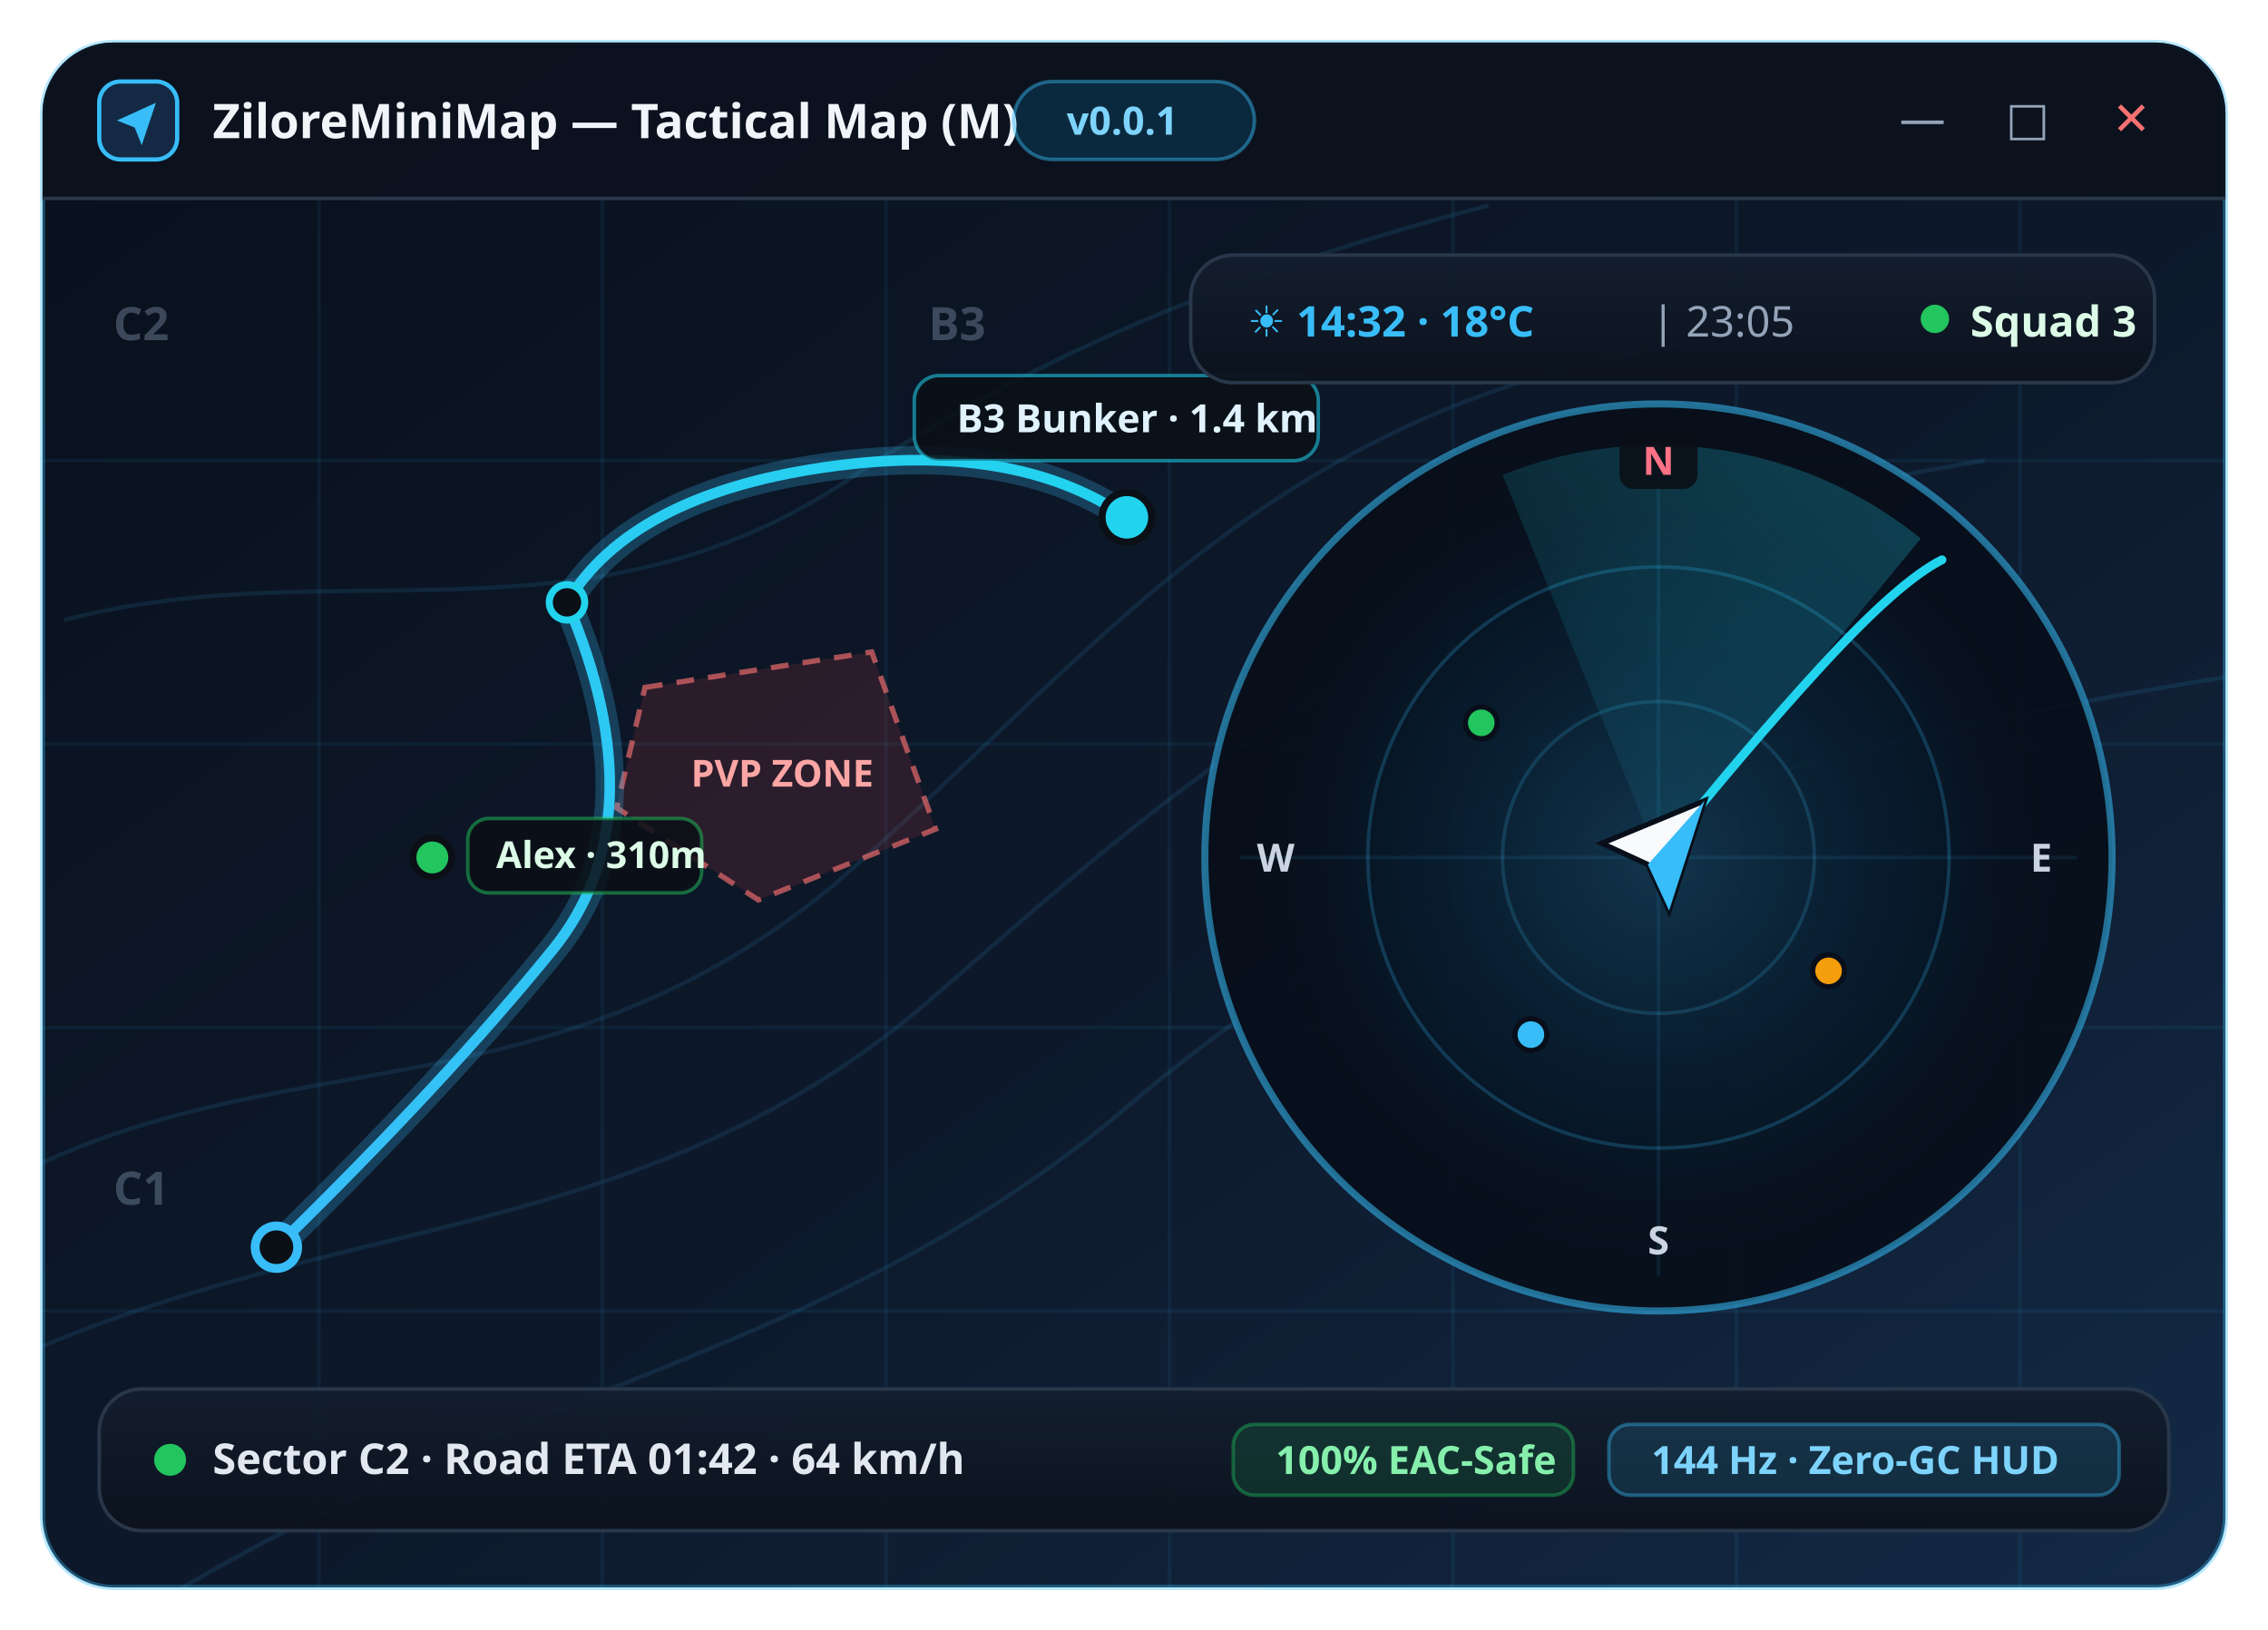
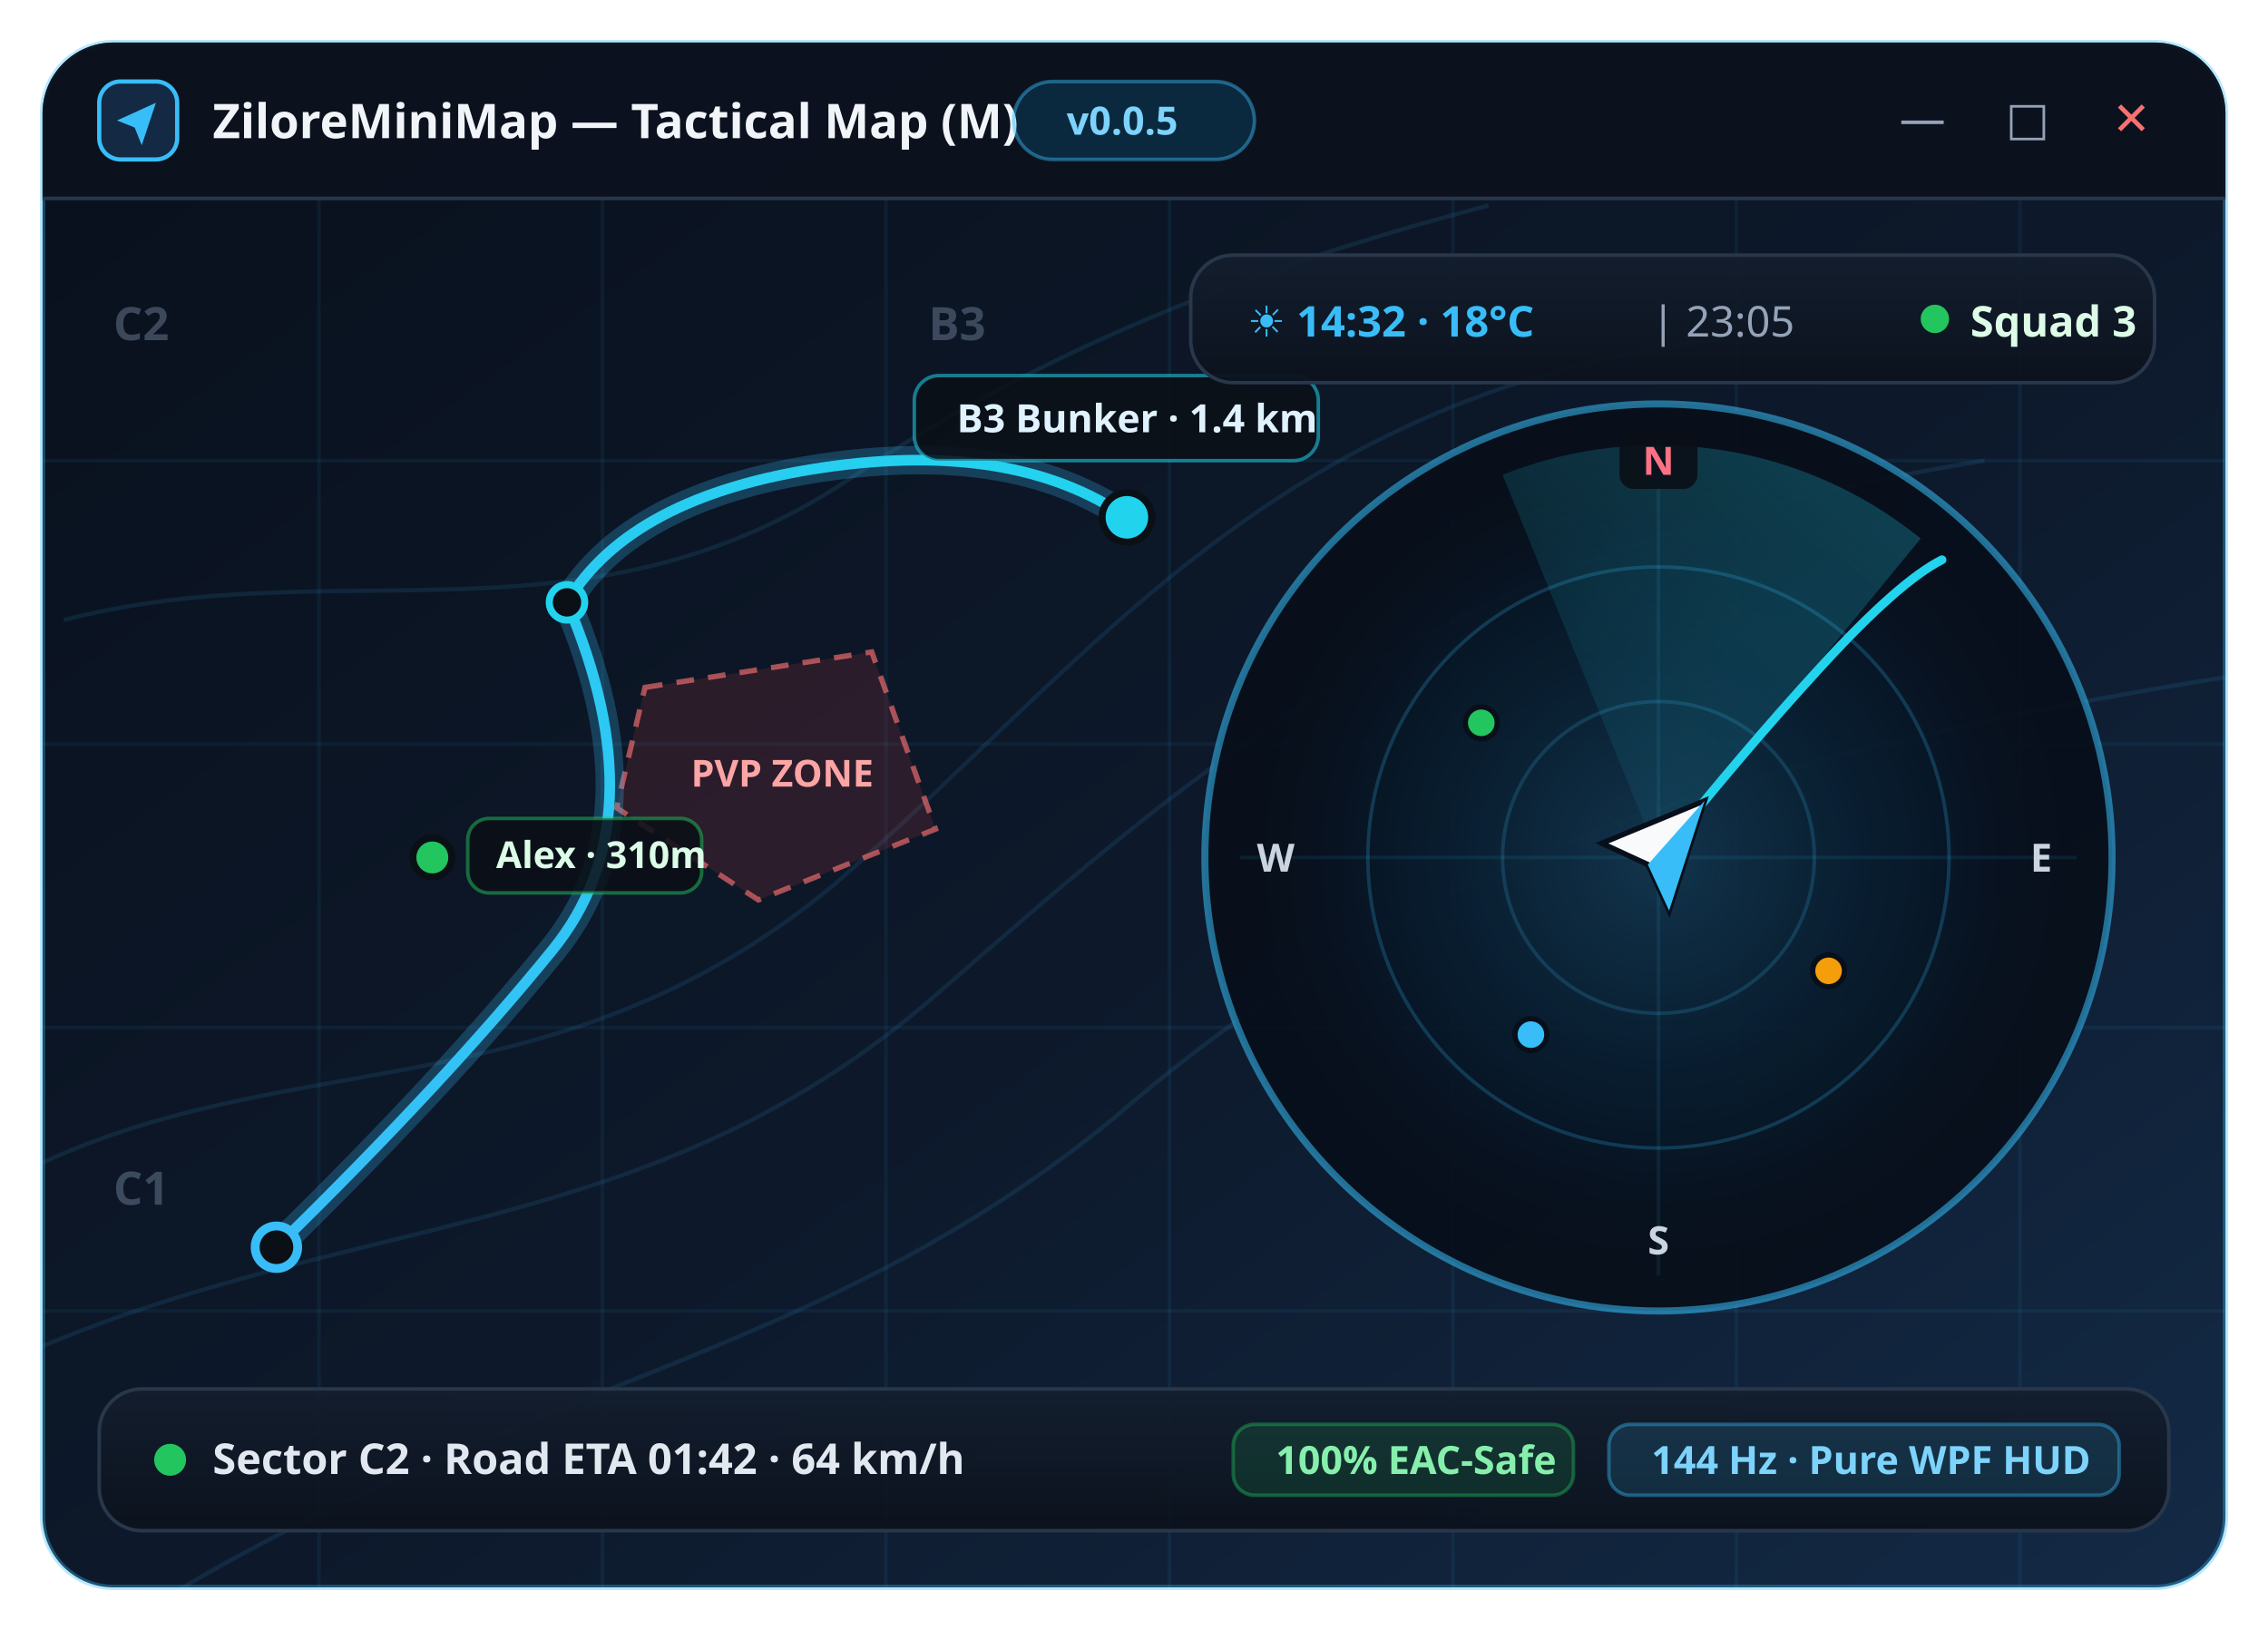
<svg xmlns="http://www.w3.org/2000/svg" viewBox="0 0 640 460" width="640" height="460" role="img" aria-label="ZiloreMiniMap Tactical HUD &amp; Map Interface Preview">
  <defs>
    <linearGradient id="bgGrad" x1="0%" y1="0%" x2="100%" y2="100%">
      <stop offset="0%" stop-color="#09101C" />
      <stop offset="55%" stop-color="#0D192B" />
      <stop offset="100%" stop-color="#132A46" />
    </linearGradient>
    <linearGradient id="cardGrad" x1="0%" y1="0%" x2="0%" y2="100%">
      <stop offset="0%" stop-color="#131E2E" stop-opacity="0.94" />
      <stop offset="100%" stop-color="#0B121D" stop-opacity="0.96" />
    </linearGradient>
    <radialGradient id="radarGlow" cx="50%" cy="50%" r="50%">
      <stop offset="0%" stop-color="#38BDF8" stop-opacity="0.22" />
      <stop offset="70%" stop-color="#0284C7" stop-opacity="0.06" />
      <stop offset="100%" stop-color="#09101C" stop-opacity="0" />
    </radialGradient>
    <linearGradient id="sweepGrad" x1="0%" y1="100%" x2="100%" y2="0%">
      <stop offset="0%" stop-color="#22D3EE" stop-opacity="0.02" />
      <stop offset="100%" stop-color="#22D3EE" stop-opacity="0.28" />
    </linearGradient>
    <linearGradient id="routeGrad" x1="0%" y1="100%" x2="100%" y2="0%">
      <stop offset="0%" stop-color="#38BDF8" />
      <stop offset="100%" stop-color="#22D3EE" />
    </linearGradient>
    <clipPath id="windowClip">
      <rect x="12" y="12" width="616" height="436" rx="20" />
    </clipPath>
    <clipPath id="radarClip">
      <circle cx="468" cy="242" r="118" />
    </clipPath>
  </defs>
  <rect x="12" y="12" width="616" height="436" rx="20" fill="url(#bgGrad)" stroke="#38BDF8" stroke-opacity="0.35" stroke-width="1.5" />
  <g clip-path="url(#windowClip)">
    <g stroke="#38BDF8" stroke-opacity="0.07" stroke-width="1">
      <line x1="90" y1="56" x2="90" y2="448" />
      <line x1="170" y1="56" x2="170" y2="448" />
      <line x1="250" y1="56" x2="250" y2="448" />
      <line x1="330" y1="56" x2="330" y2="448" />
      <line x1="410" y1="56" x2="410" y2="448" />
      <line x1="490" y1="56" x2="490" y2="448" />
      <line x1="570" y1="56" x2="570" y2="448" />
      <line x1="12" y1="130" x2="628" y2="130" />
      <line x1="12" y1="210" x2="628" y2="210" />
      <line x1="12" y1="290" x2="628" y2="290" />
      <line x1="12" y1="370" x2="628" y2="370" />
    </g>
    <g fill="none" stroke="#38BDF8" stroke-opacity="0.11" stroke-width="1.2">
      <path d="M -10 340 C 70 290, 150 320, 235 250 C 310 185, 360 110, 490 95" />
      <path d="M -10 390 C 90 340, 180 355, 265 280 C 340 215, 405 155, 560 130" />
      <path d="M 40 455 C 145 390, 230 385, 315 315 C 390 250, 475 215, 635 190" />
      <path d="M 18 175 C 95 155, 165 185, 240 135 C 295 98, 355 75, 420 58" />
    </g>
    <polygon points="182,194 246,184 264,234 214,254 174,228" fill="#EF4444" fill-opacity="0.14" stroke="#F87171" stroke-opacity="0.65" stroke-width="1.5" stroke-dasharray="5 4" />
-     <text x="195" y="222" fill="#FCA5A5" font-family="Segoe UI, system-ui, sans-serif" font-size="10.5" font-weight="600">PVP ZONE</text>
+     <text x="195" y="222" fill="#FCA5A5" font-family="Segoe UI Variable, Segoe UI, system-ui, sans-serif" font-size="10.5" font-weight="600">PVP ZONE</text>
    <path d="M 78 352 Q 126 305, 156 268 T 160 170 Q 178 140, 232 132 T 318 146" fill="none" stroke="#38BDF8" stroke-opacity="0.25" stroke-width="8" stroke-linecap="round" />
    <path d="M 78 352 Q 126 305, 156 268 T 160 170 Q 178 140, 232 132 T 318 146" fill="none" stroke="url(#routeGrad)" stroke-width="3" stroke-linecap="round" />
    <circle cx="78" cy="352" r="6" fill="#0B1017" stroke="#38BDF8" stroke-width="2.5" />
    <circle cx="160" cy="170" r="5" fill="#0B1017" stroke="#22D3EE" stroke-width="2" />
    <circle cx="318" cy="146" r="7" fill="#22D3EE" stroke="#0B1017" stroke-width="2" />
    <rect x="258" y="106" width="114" height="24" rx="7" fill="#0B1017" fill-opacity="0.88" stroke="#22D3EE" stroke-opacity="0.55" stroke-width="1" />
-     <text x="270" y="122" fill="#E0F2FE" font-family="Segoe UI, system-ui, sans-serif" font-size="11" font-weight="600">B3 Bunker · 1.4 km</text>
+     <text x="270" y="122" fill="#E0F2FE" font-family="Segoe UI Variable, Segoe UI, system-ui, sans-serif" font-size="11" font-weight="600">B3 Bunker · 1.4 km</text>
    <circle cx="122" cy="242" r="5.5" fill="#22C55E" stroke="#0B1017" stroke-width="2" />
    <rect x="132" y="231" width="66" height="21" rx="6" fill="#0B1017" fill-opacity="0.86" stroke="#22C55E" stroke-opacity="0.5" stroke-width="1" />
-     <text x="140" y="245" fill="#DCFCE7" font-family="Segoe UI, system-ui, sans-serif" font-size="10.5" font-weight="600">Alex · 310m</text>
-     <text x="32" y="96" fill="#64748B" fill-opacity="0.55" font-family="Segoe UI, system-ui, sans-serif" font-size="13" font-weight="700">C2</text>
-     <text x="262" y="96" fill="#64748B" fill-opacity="0.55" font-family="Segoe UI, system-ui, sans-serif" font-size="13" font-weight="700">B3</text>
-     <text x="32" y="340" fill="#64748B" fill-opacity="0.55" font-family="Segoe UI, system-ui, sans-serif" font-size="13" font-weight="700">C1</text>
+     <text x="140" y="245" fill="#DCFCE7" font-family="Segoe UI Variable, Segoe UI, system-ui, sans-serif" font-size="10.5" font-weight="600">Alex · 310m</text>
+     <text x="32" y="96" fill="#64748B" fill-opacity="0.55" font-family="Segoe UI Variable, Segoe UI, system-ui, sans-serif" font-size="13" font-weight="700">C2</text>
+     <text x="262" y="96" fill="#64748B" fill-opacity="0.55" font-family="Segoe UI Variable, Segoe UI, system-ui, sans-serif" font-size="13" font-weight="700">B3</text>
+     <text x="32" y="340" fill="#64748B" fill-opacity="0.55" font-family="Segoe UI Variable, Segoe UI, system-ui, sans-serif" font-size="13" font-weight="700">C1</text>
    <rect x="12" y="12" width="616" height="44" fill="#0B121E" fill-opacity="0.92" />
    <line x1="12" y1="56" x2="628" y2="56" stroke="#29374A" stroke-width="1" />
    <rect x="28" y="23" width="22" height="22" rx="6" fill="#132944" stroke="#38BDF8" stroke-width="1.2" />
    <polygon points="44,29 33,34 38,36 40,41" fill="#38BDF8" />
-     <text x="60" y="39" fill="#F1F5F9" font-family="Segoe UI, system-ui, sans-serif" font-size="13.5" font-weight="600">ZiloreMiniMap — Tactical Map (M)</text>
+     <text x="60" y="39" fill="#F1F5F9" font-family="Segoe UI Variable, Segoe UI, system-ui, sans-serif" font-size="13.5" font-weight="600">ZiloreMiniMap — Tactical Map (M)</text>
    <rect x="286" y="23" width="68" height="22" rx="11" fill="#0EA5E9" fill-opacity="0.16" stroke="#38BDF8" stroke-opacity="0.45" stroke-width="1" />
-     <text x="301" y="38" fill="#7DD3FC" font-family="Segoe UI, system-ui, sans-serif" font-size="11" font-weight="600">v0.0.1</text>
-     <g fill="#94A3B8" font-family="Segoe UI, system-ui, sans-serif" font-size="13">
+     <text x="301" y="38" fill="#7DD3FC" font-family="Segoe UI Variable, Segoe UI, system-ui, sans-serif" font-size="11" font-weight="600">v0.0.5</text>
+     <g fill="#94A3B8" font-family="Segoe UI Variable, Segoe UI, system-ui, sans-serif" font-size="13">
      <text x="536" y="38">—</text>
      <text x="566" y="38">□</text>
      <text x="596" y="38" fill="#F87171">✕</text>
    </g>
    <circle cx="468" cy="242" r="128" fill="#080F1A" fill-opacity="0.92" stroke="#38BDF8" stroke-opacity="0.55" stroke-width="2" />
    <circle cx="468" cy="242" r="118" fill="url(#radarGlow)" />
    <g clip-path="url(#radarClip)">
      <circle cx="468" cy="242" r="82" fill="none" stroke="#38BDF8" stroke-opacity="0.22" stroke-width="1" />
      <circle cx="468" cy="242" r="44" fill="none" stroke="#38BDF8" stroke-opacity="0.18" stroke-width="1" />
      <line x1="350" y1="242" x2="586" y2="242" stroke="#38BDF8" stroke-opacity="0.10" stroke-width="1" />
      <line x1="468" y1="124" x2="468" y2="360" stroke="#38BDF8" stroke-opacity="0.10" stroke-width="1" />
      <path d="M 468 242 L 424 134 A 118 118 0 0 1 542 152 Z" fill="url(#sweepGrad)" />
      <path d="M 468 242 Q 492 212, 514 188 T 548 158" fill="none" stroke="#22D3EE" stroke-width="2.5" stroke-linecap="round" />
      <circle cx="418" cy="204" r="4.5" fill="#22C55E" stroke="#080F1A" stroke-width="1.5" />
      <circle cx="516" cy="274" r="4.5" fill="#F59E0B" stroke="#080F1A" stroke-width="1.5" />
      <circle cx="432" cy="292" r="4.5" fill="#38BDF8" stroke="#080F1A" stroke-width="1.5" />
    </g>
-     <g font-family="Segoe UI, system-ui, sans-serif" font-size="11" font-weight="700" text-anchor="middle">
+     <g font-family="Segoe UI Variable, Segoe UI, system-ui, sans-serif" font-size="11" font-weight="700" text-anchor="middle">
      <rect x="457" y="122" width="22" height="16" rx="4" fill="#0B1017" fill-opacity="0.9" />
      <text x="468" y="134" fill="#FB7185">N</text>
      <text x="468" y="354" fill="#CBD5E1">S</text>
      <text x="360" y="246" fill="#CBD5E1">W</text>
      <text x="576" y="246" fill="#CBD5E1">E</text>
    </g>
    <polygon points="481,226 452,238 465,244 471,257" fill="#F8FAFC" stroke="#080F1A" stroke-width="1.5" />
    <polygon points="481,226 465,244 471,257" fill="#38BDF8" />
    <rect x="336" y="72" width="272" height="36" rx="12" fill="url(#cardGrad)" stroke="#29374A" stroke-width="1" />
-     <text x="352" y="95" fill="#38BDF8" font-family="Segoe UI, system-ui, sans-serif" font-size="12" font-weight="600">☀ 14:32 · 18°C</text>
-     <text x="466" y="95" fill="#94A3B8" font-family="Segoe UI, system-ui, sans-serif" font-size="12">|  23:05</text>
+     <text x="352" y="95" fill="#38BDF8" font-family="Segoe UI Variable, Segoe UI, system-ui, sans-serif" font-size="12" font-weight="600">☀ 14:32 · 18°C</text>
+     <text x="466" y="95" fill="#94A3B8" font-family="Segoe UI Variable, Segoe UI, system-ui, sans-serif" font-size="12">|  23:05</text>
    <circle cx="546" cy="90" r="4" fill="#22C55E" />
-     <text x="556" y="95" fill="#DCFCE7" font-family="Segoe UI, system-ui, sans-serif" font-size="12" font-weight="600">Squad 3</text>
+     <text x="556" y="95" fill="#DCFCE7" font-family="Segoe UI Variable, Segoe UI, system-ui, sans-serif" font-size="12" font-weight="600">Squad 3</text>
    <rect x="28" y="392" width="584" height="40" rx="12" fill="url(#cardGrad)" stroke="#29374A" stroke-width="1" />
    <circle cx="48" cy="412" r="4.5" fill="#22C55E" />
-     <text x="60" y="416" fill="#E2E8F0" font-family="Segoe UI, system-ui, sans-serif" font-size="12" font-weight="600">Sector C2 · Road ETA 01:42 · 64 km/h</text>
+     <text x="60" y="416" fill="#E2E8F0" font-family="Segoe UI Variable, Segoe UI, system-ui, sans-serif" font-size="12" font-weight="600">Sector C2 · Road ETA 01:42 · 64 km/h</text>
    <rect x="348" y="402" width="96" height="20" rx="6" fill="#22C55E" fill-opacity="0.14" stroke="#22C55E" stroke-opacity="0.4" />
-     <text x="360" y="416" fill="#86EFAC" font-family="Segoe UI, system-ui, sans-serif" font-size="11" font-weight="600">100% EAC-Safe</text>
+     <text x="360" y="416" fill="#86EFAC" font-family="Segoe UI Variable, Segoe UI, system-ui, sans-serif" font-size="11" font-weight="600">100% EAC-Safe</text>
    <rect x="454" y="402" width="144" height="20" rx="6" fill="#38BDF8" fill-opacity="0.14" stroke="#38BDF8" stroke-opacity="0.4" />
-     <text x="466" y="416" fill="#7DD3FC" font-family="Segoe UI, system-ui, sans-serif" font-size="11" font-weight="600">144 Hz · Zero-GC HUD</text>
+     <text x="466" y="416" fill="#7DD3FC" font-family="Segoe UI Variable, Segoe UI, system-ui, sans-serif" font-size="11" font-weight="600">144 Hz · Pure WPF HUD</text>
  </g>
</svg>
